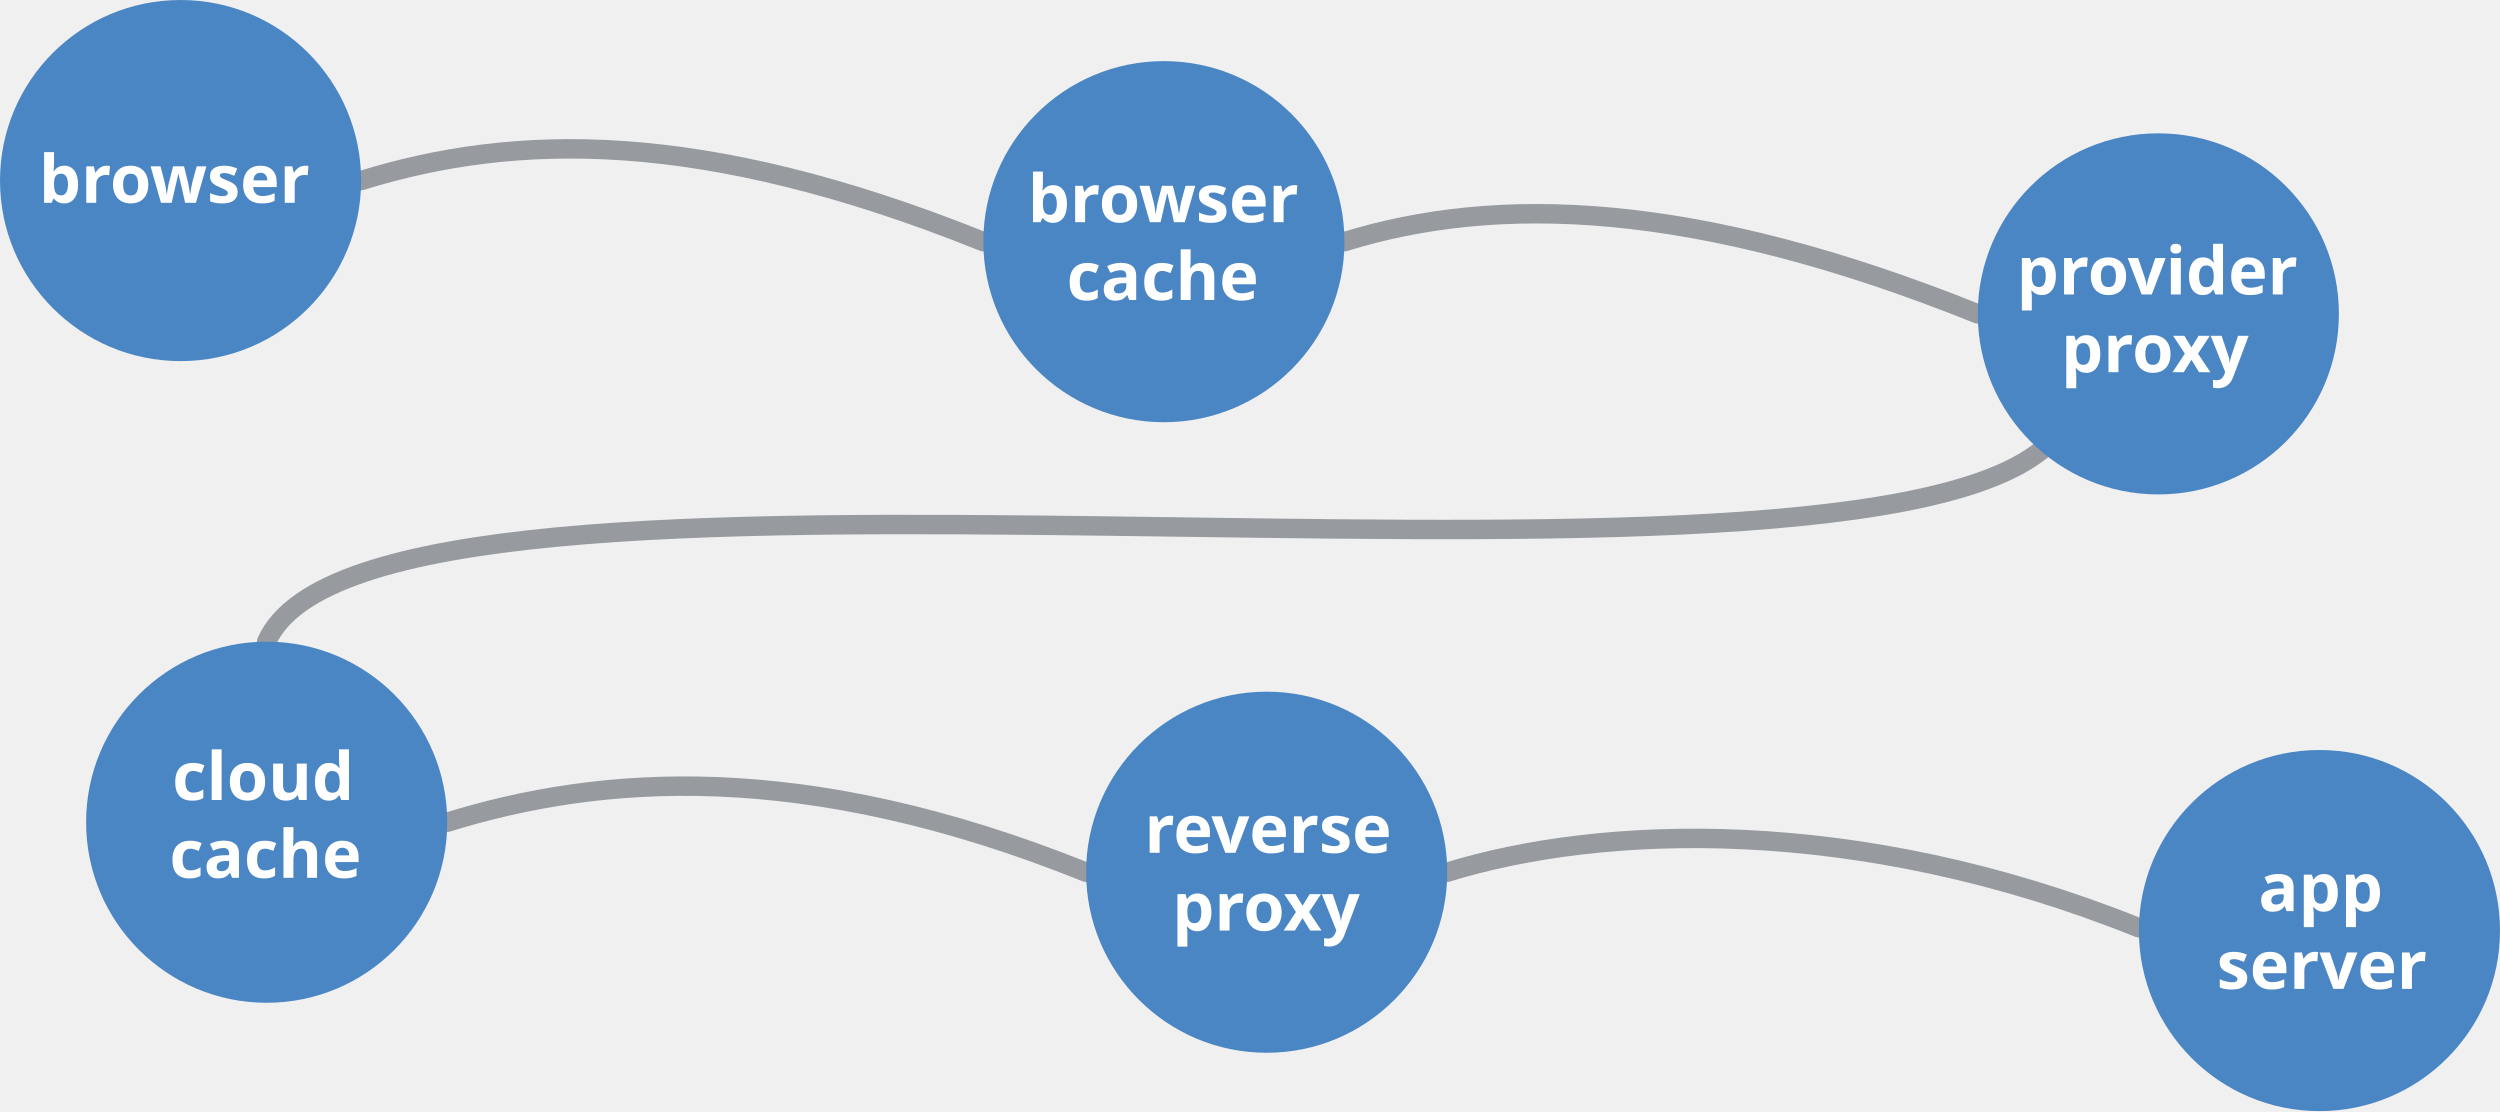
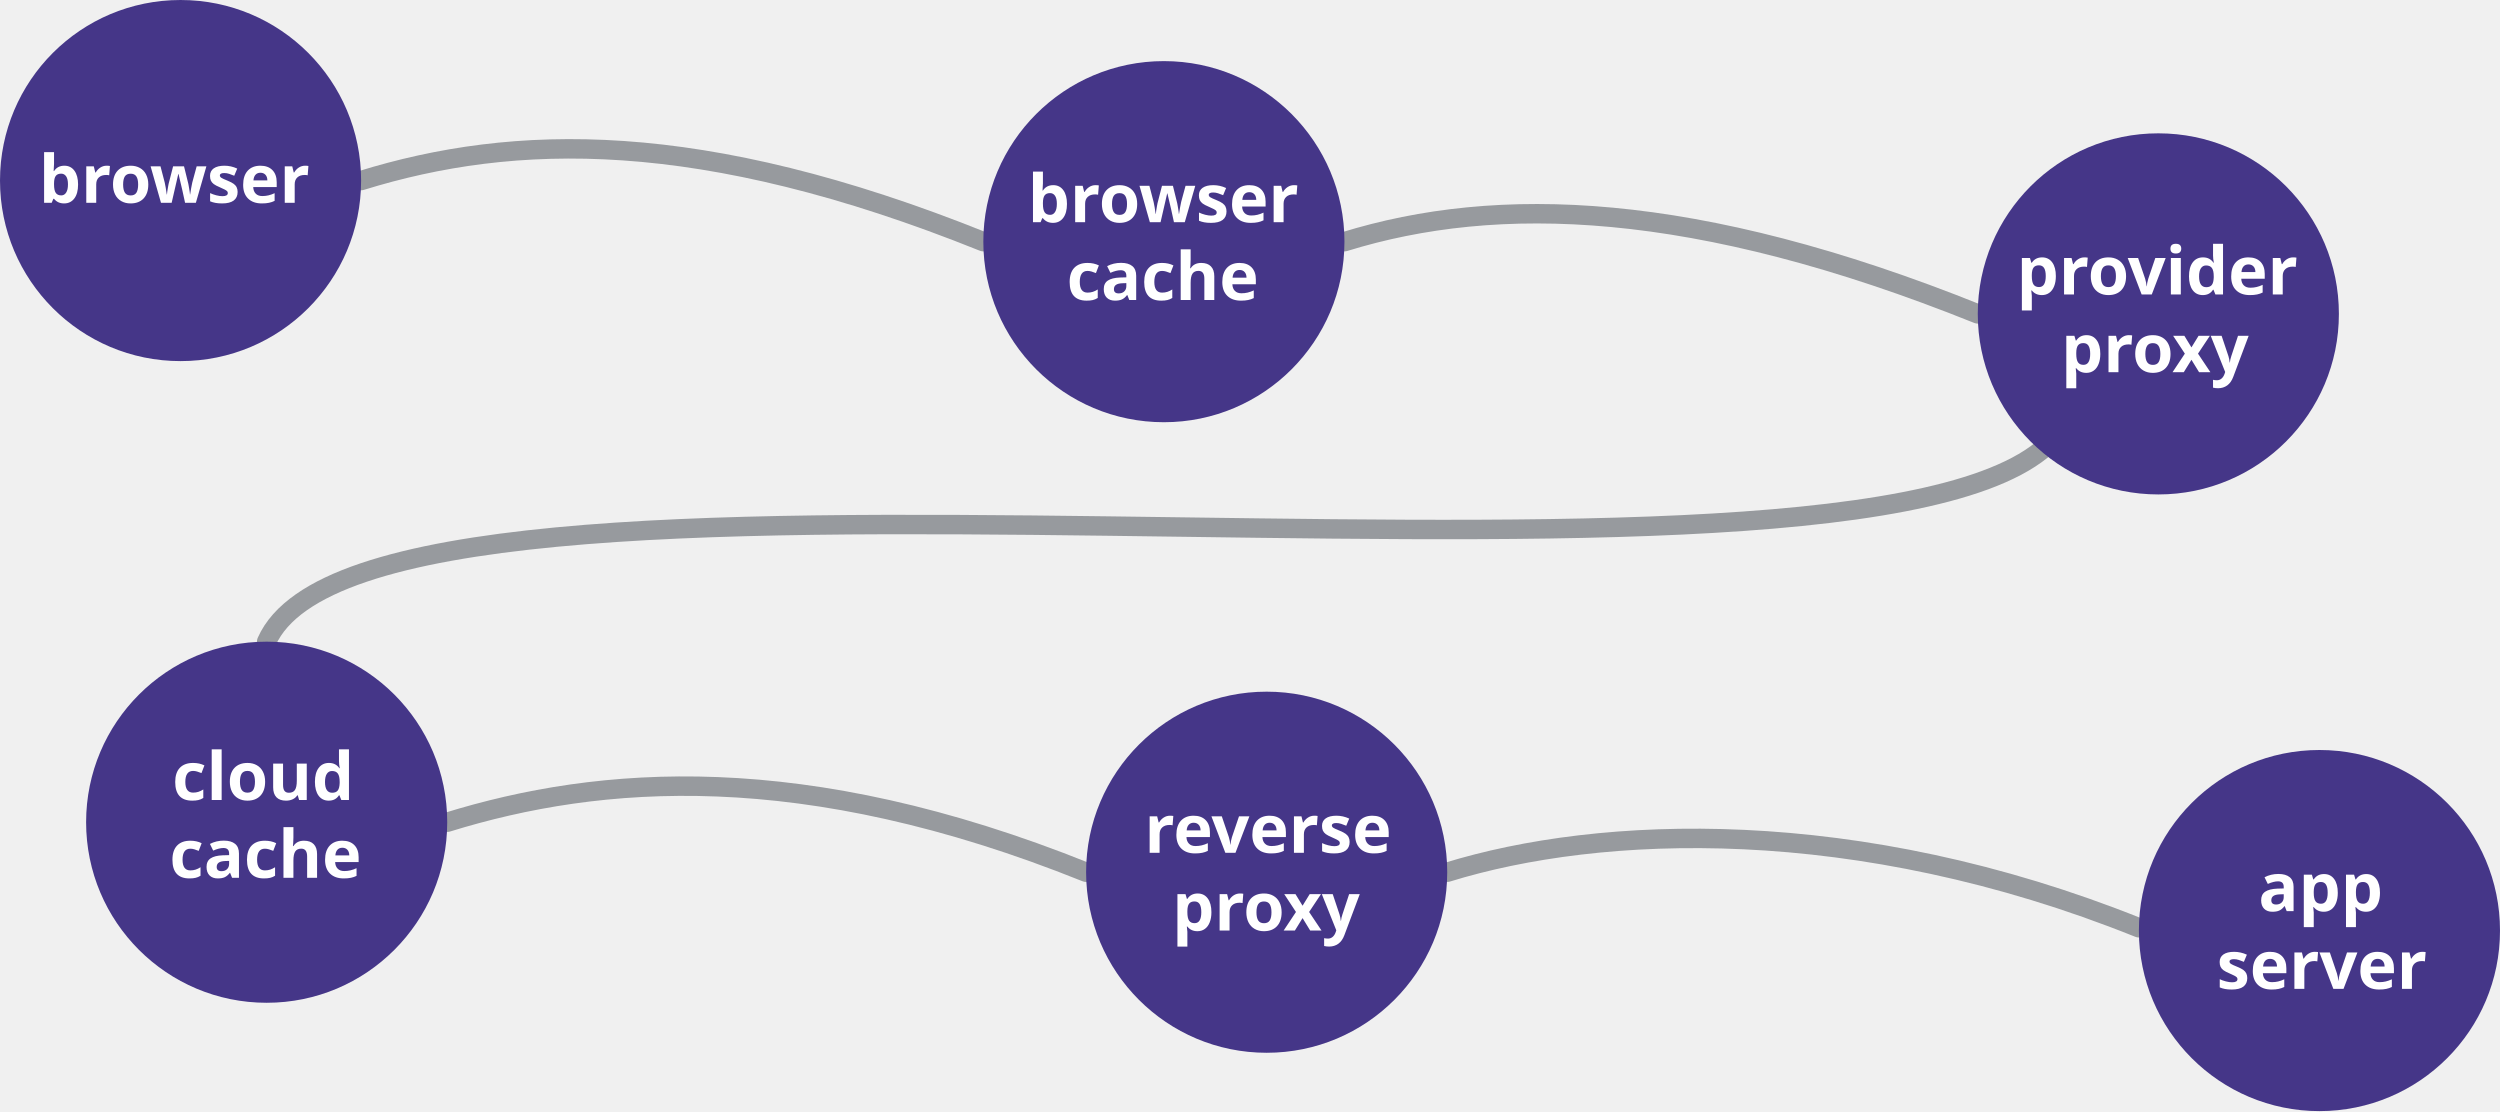
<svg xmlns="http://www.w3.org/2000/svg" width="900" height="400">
  <style>
@font-face{
 font-weight: 700;
 font-family: 'Open Sans';
 src: url(../../_shared/fonts/OpenSans.Bold.woff) format('woff')
}

text {
  font: 24px 'Open Sans';
  font-weight: bold;
  fill: white;
}
circle {
-   fill: #4B86C4;
+   fill: #453688;
}
path {
  stroke: #979A9E;
  fill: none;
  stroke-width: 7;
  stroke-linecap: round;
}
</style>
  <path d="M130,65 c55-17,122-19,224,22" />
  <path d="M735,162 C652,229,134,145,96,231" />
  <path d="M484,87 c55-17,126-15,228,26" />
  <path d="M161,296 c55-17,128-23,230,18" />
  <path d="M521,314 c55-17,147-21,249,20" />
  <circle cx="65" cy="65" r="65" />
  <text transform="translate( 14  73)">browser</text>
  <circle cx="419" cy="87" r="65" />
  <text transform="translate(370  80)">browser<tspan x="14" y="28">cache</tspan>
  </text>
  <circle cx="777" cy="113" r="65" />
  <text transform="translate(726 106)">provider<tspan x="16" y="28">proxy</tspan>
  </text>
  <circle cx="96" cy="296" r="65" />
  <text transform="translate( 62 288)">cloud<tspan x="-1" y="28">cache</tspan>
  </text>
  <circle cx="456" cy="314" r="65" />
  <text transform="translate(412 307)">reverse<tspan x="10" y="28">proxy</tspan>
  </text>
  <circle cx="835" cy="335" r="65" />
  <text transform="translate(813 328)">app<tspan x="-15" y="28">server</tspan>
  </text>
</svg>
